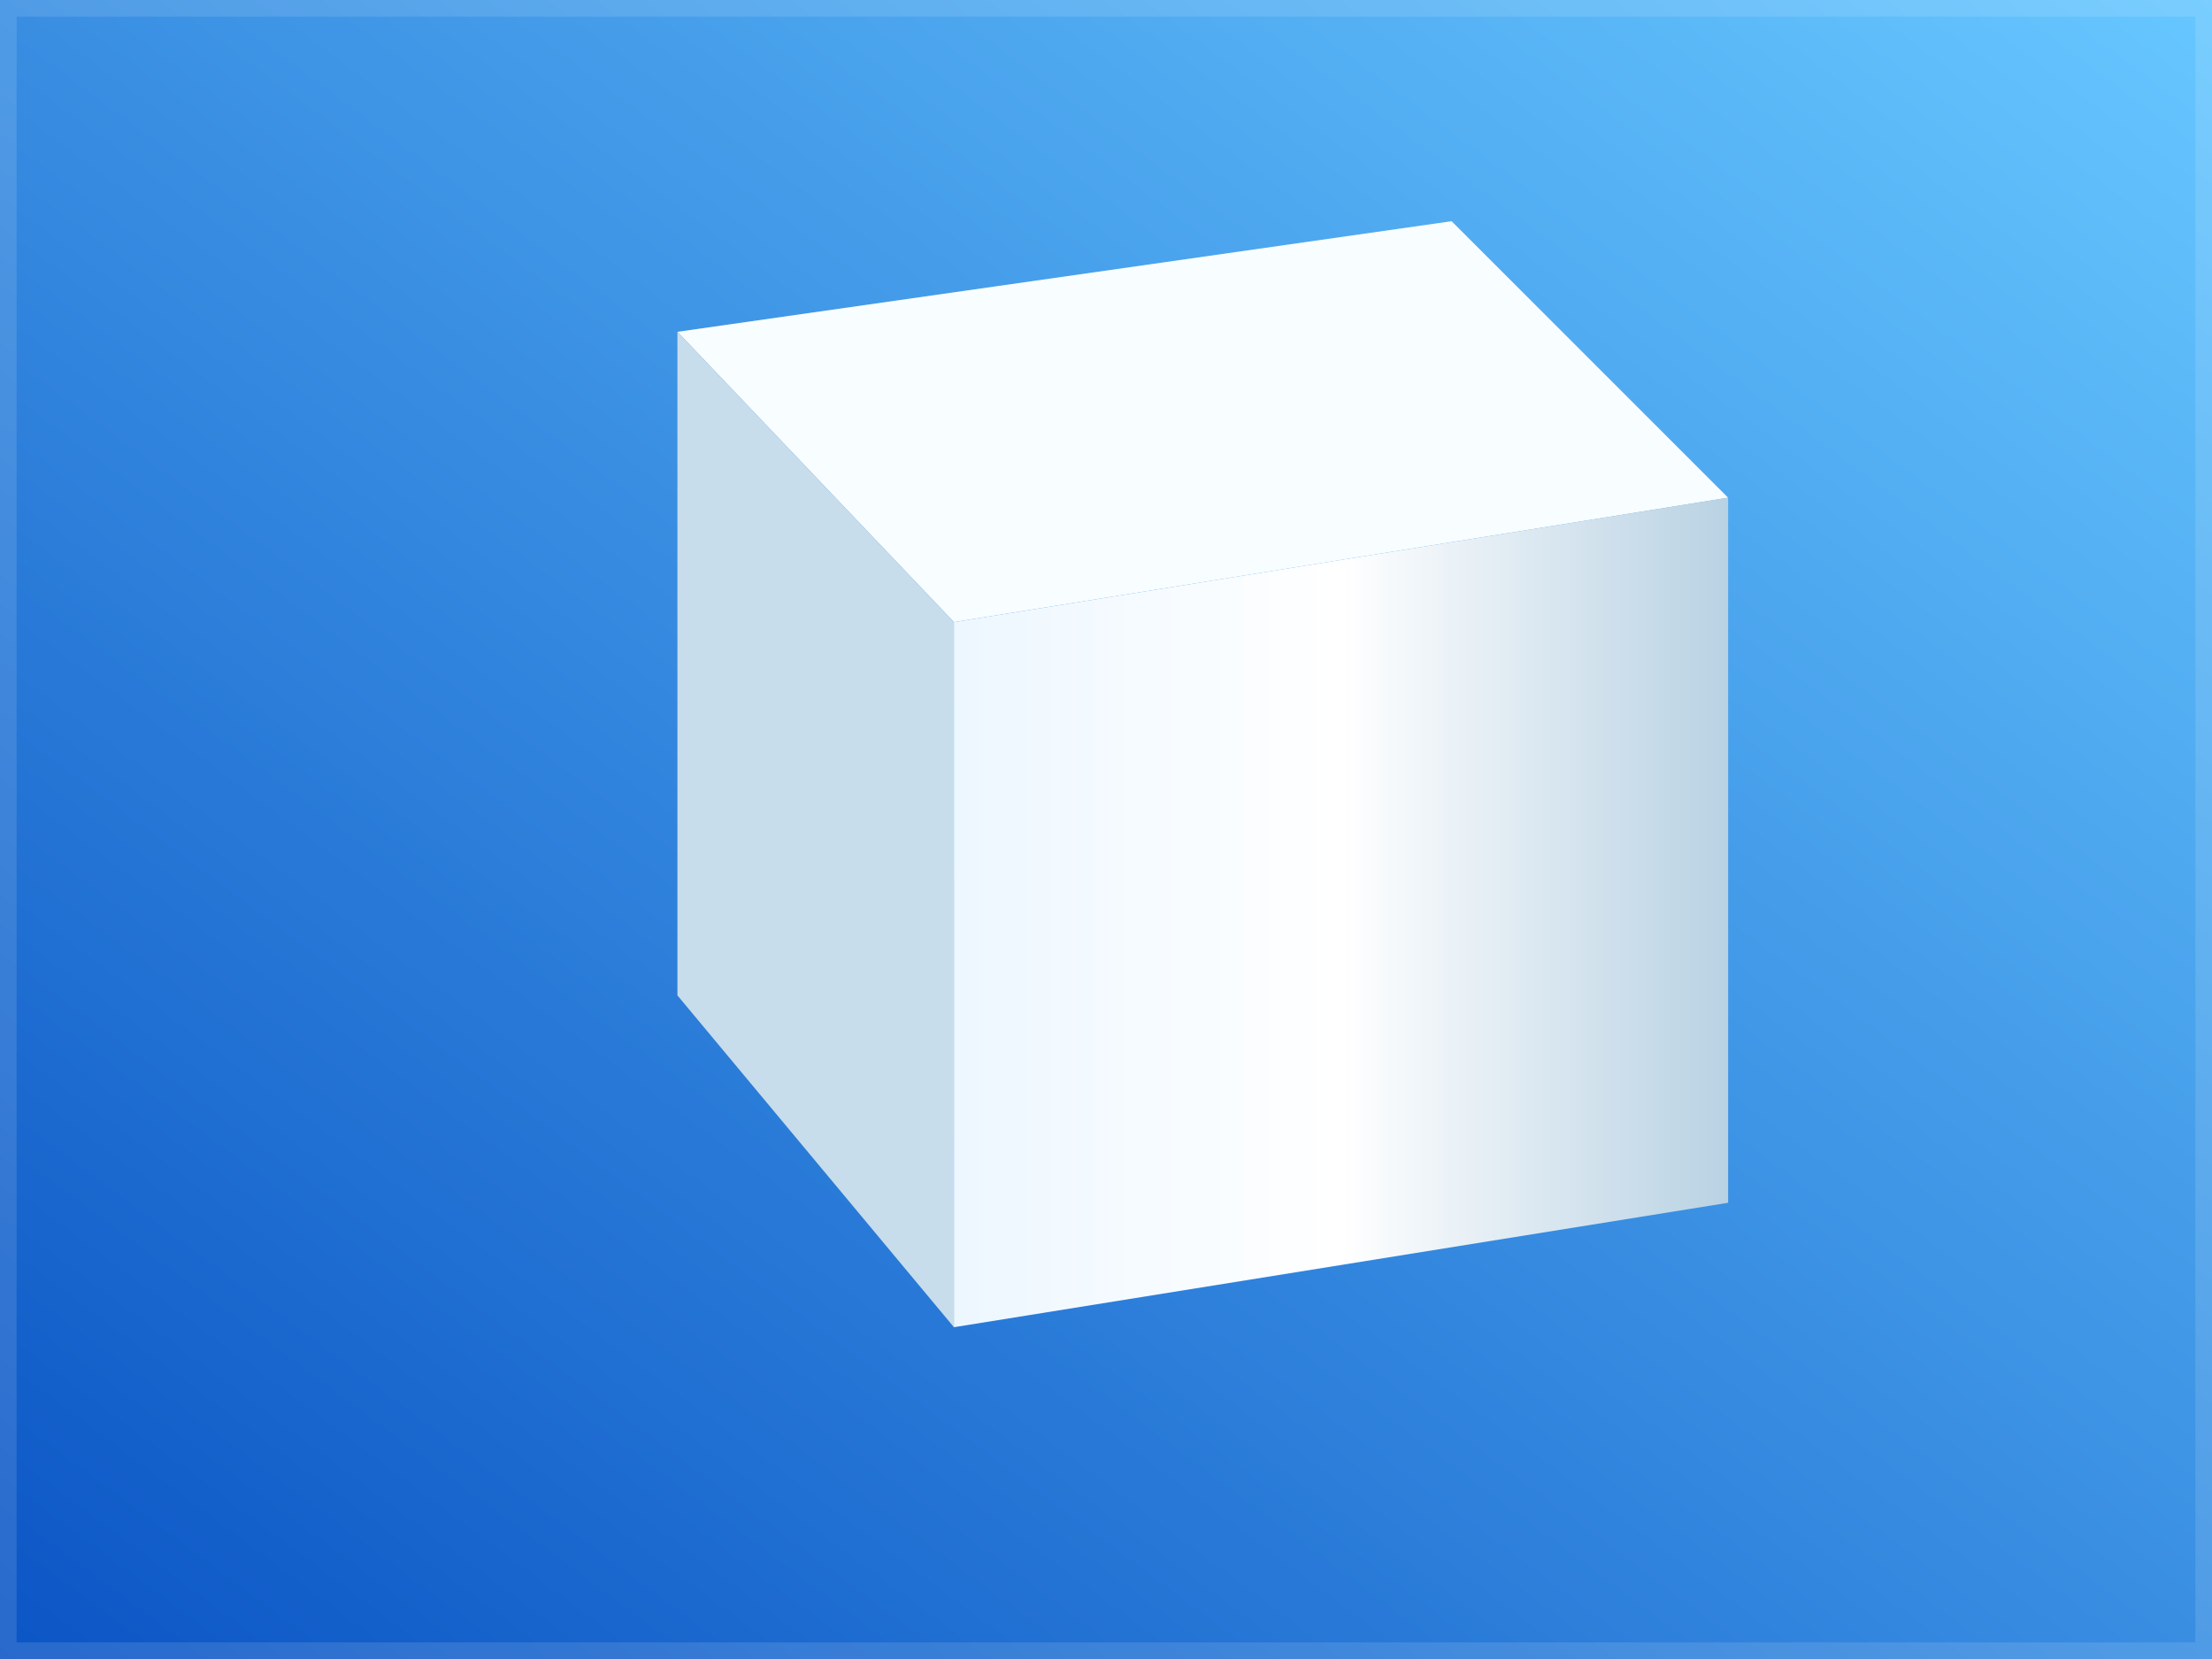
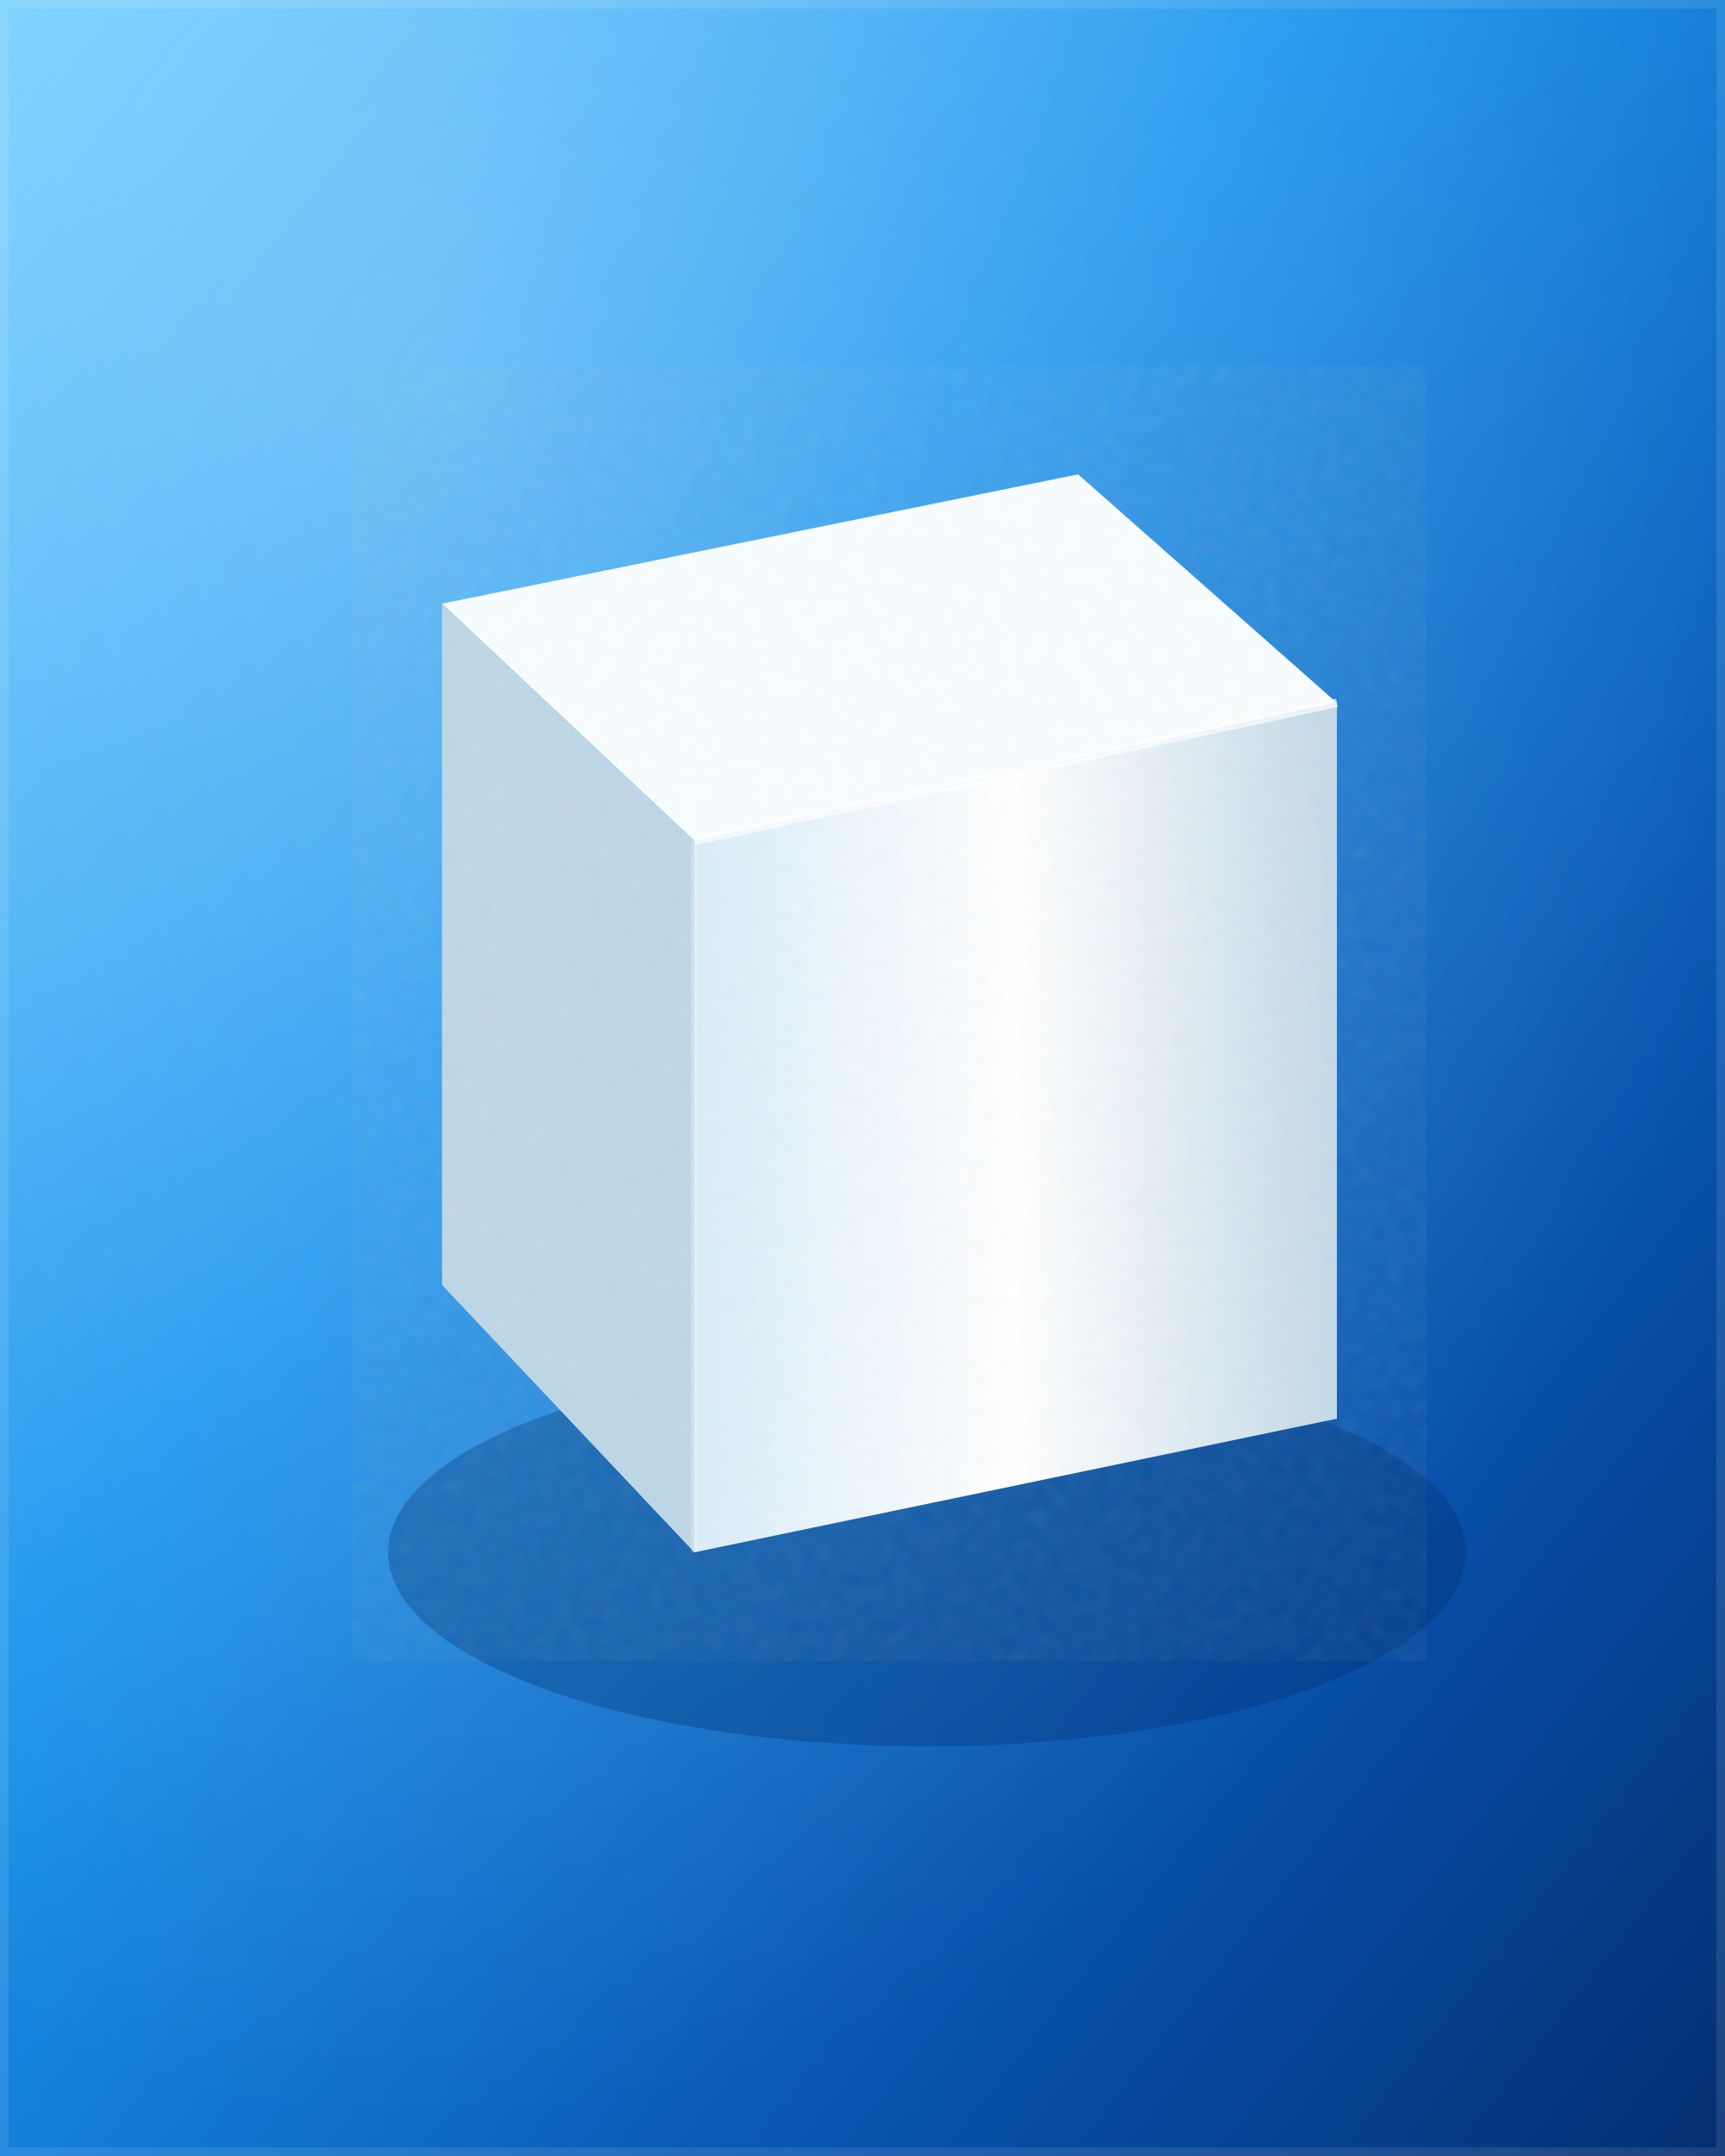
- <svg xmlns="http://www.w3.org/2000/svg" viewBox="0 0 800 600">
+ <svg xmlns="http://www.w3.org/2000/svg" viewBox="0 0 800 1000">
  <defs>
-     <linearGradient id="bg" x1="0" x2="1" y1="1" y2="0">
-       <stop stop-color="#0b55c5" />
-       <stop offset="1" stop-color="#67c7ff" />
+     <linearGradient id="blue" x1="0" y1="0" x2="1" y2="1">
+       <stop stop-color="#69cbff" />
+       <stop offset=".38" stop-color="#1994ee" />
+       <stop offset=".76" stop-color="#0850aa" />
+       <stop offset="1" stop-color="#042f70" />
    </linearGradient>
-     <linearGradient id="p" x1="0" x2="1">
-       <stop stop-color="#edf7ff" />
+     <linearGradient id="front" x1="0" x2="1">
+       <stop stop-color="#d9edf8" />
      <stop offset=".5" stop-color="#fff" />
-       <stop offset="1" stop-color="#b9d2e3" />
+       <stop offset="1" stop-color="#c3d9e7" />
    </linearGradient>
+     <linearGradient id="side" x1="0" x2="1">
+       <stop stop-color="#a9c8db" />
+       <stop offset=".6" stop-color="#e7f5fc" />
+       <stop offset="1" stop-color="#a9c2d2" />
+     </linearGradient>
+     <radialGradient id="glow" cx=".25" cy=".18" r=".8">
+       <stop stop-color="#fff" stop-opacity=".26" />
+       <stop offset="1" stop-color="#fff" stop-opacity="0" />
+     </radialGradient>
+     <filter id="soft">
+       <feTurbulence type="fractalNoise" baseFrequency=".14" numOctaves="1" seed="11" result="n" />
+       <feColorMatrix in="n" values="1 0 0 0 0 0 1 0 0 0 0 0 1 0 0 0 0 0 .10 0" />
+       <feBlend in="SourceGraphic" mode="soft-light" />
+     </filter>
  </defs>
-   <rect width="800" height="600" fill="url(#bg)" />
-   <path d="M245 120l280-40 100 100-280 45z" fill="#f8fdff" />
-   <path d="M245 120l100 105v255L245 360z" fill="#c7ddeb" />
-   <path d="M345 225l280-45v255l-280 45z" fill="url(#p)" />
-   <rect x="0" y="0" width="800" height="600" fill="none" stroke="#fff" stroke-opacity=".12" stroke-width="12" />
+   <rect width="800" height="1000" fill="url(#blue)" />
+   <rect width="800" height="1000" fill="url(#glow)" />
+   <ellipse cx="430" cy="720" rx="250" ry="90" fill="#002c68" opacity=".32" />
+   <g filter="url(#soft)">
+     <path d="M205 280 500 220 620 326 322 390z" fill="#f8fdff" />
+     <path d="M205 280 322 390v330L205 596z" fill="#bed7e6" />
+     <path d="M322 390 620 326v332L322 720z" fill="url(#front)" />
+     <path d="M322 390 620 326" stroke="#fff" stroke-opacity=".68" stroke-width="4" />
+     <path d="M322 390v330" stroke="#fff" stroke-opacity=".24" stroke-width="3" />
+   </g>
+   <rect width="800" height="1000" fill="none" stroke="#fff" stroke-opacity=".10" stroke-width="8" />
</svg>
